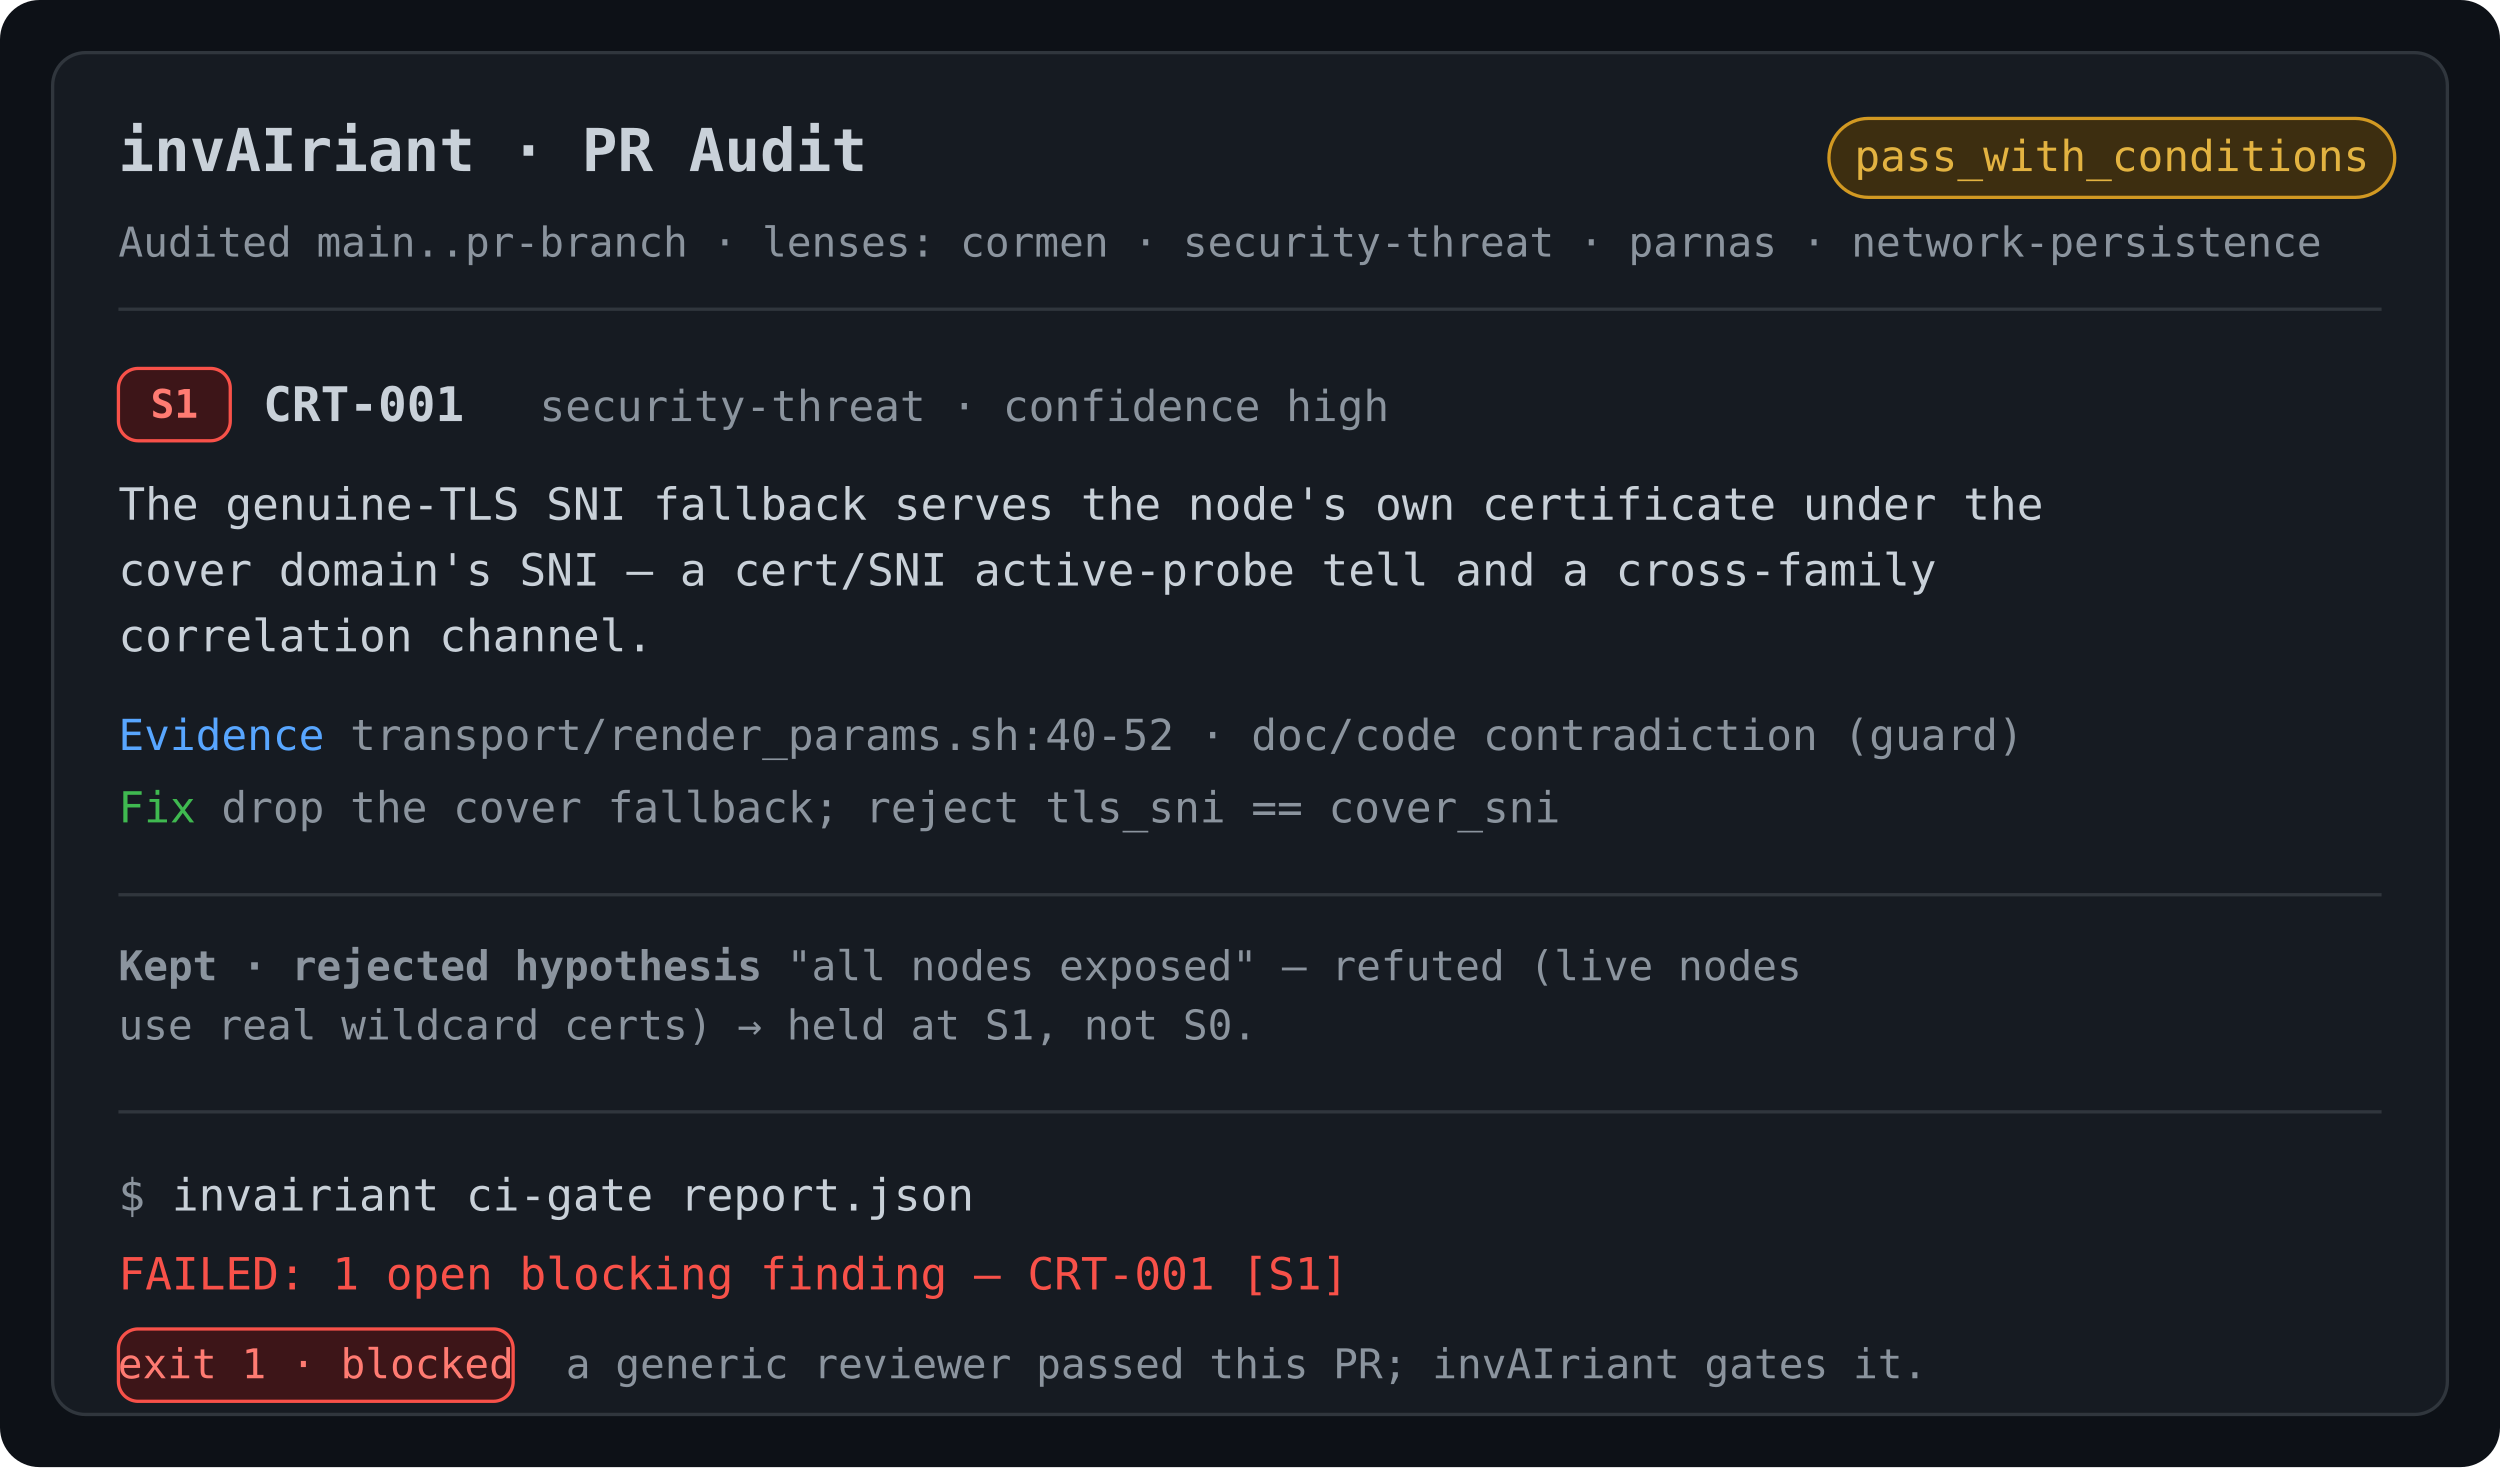
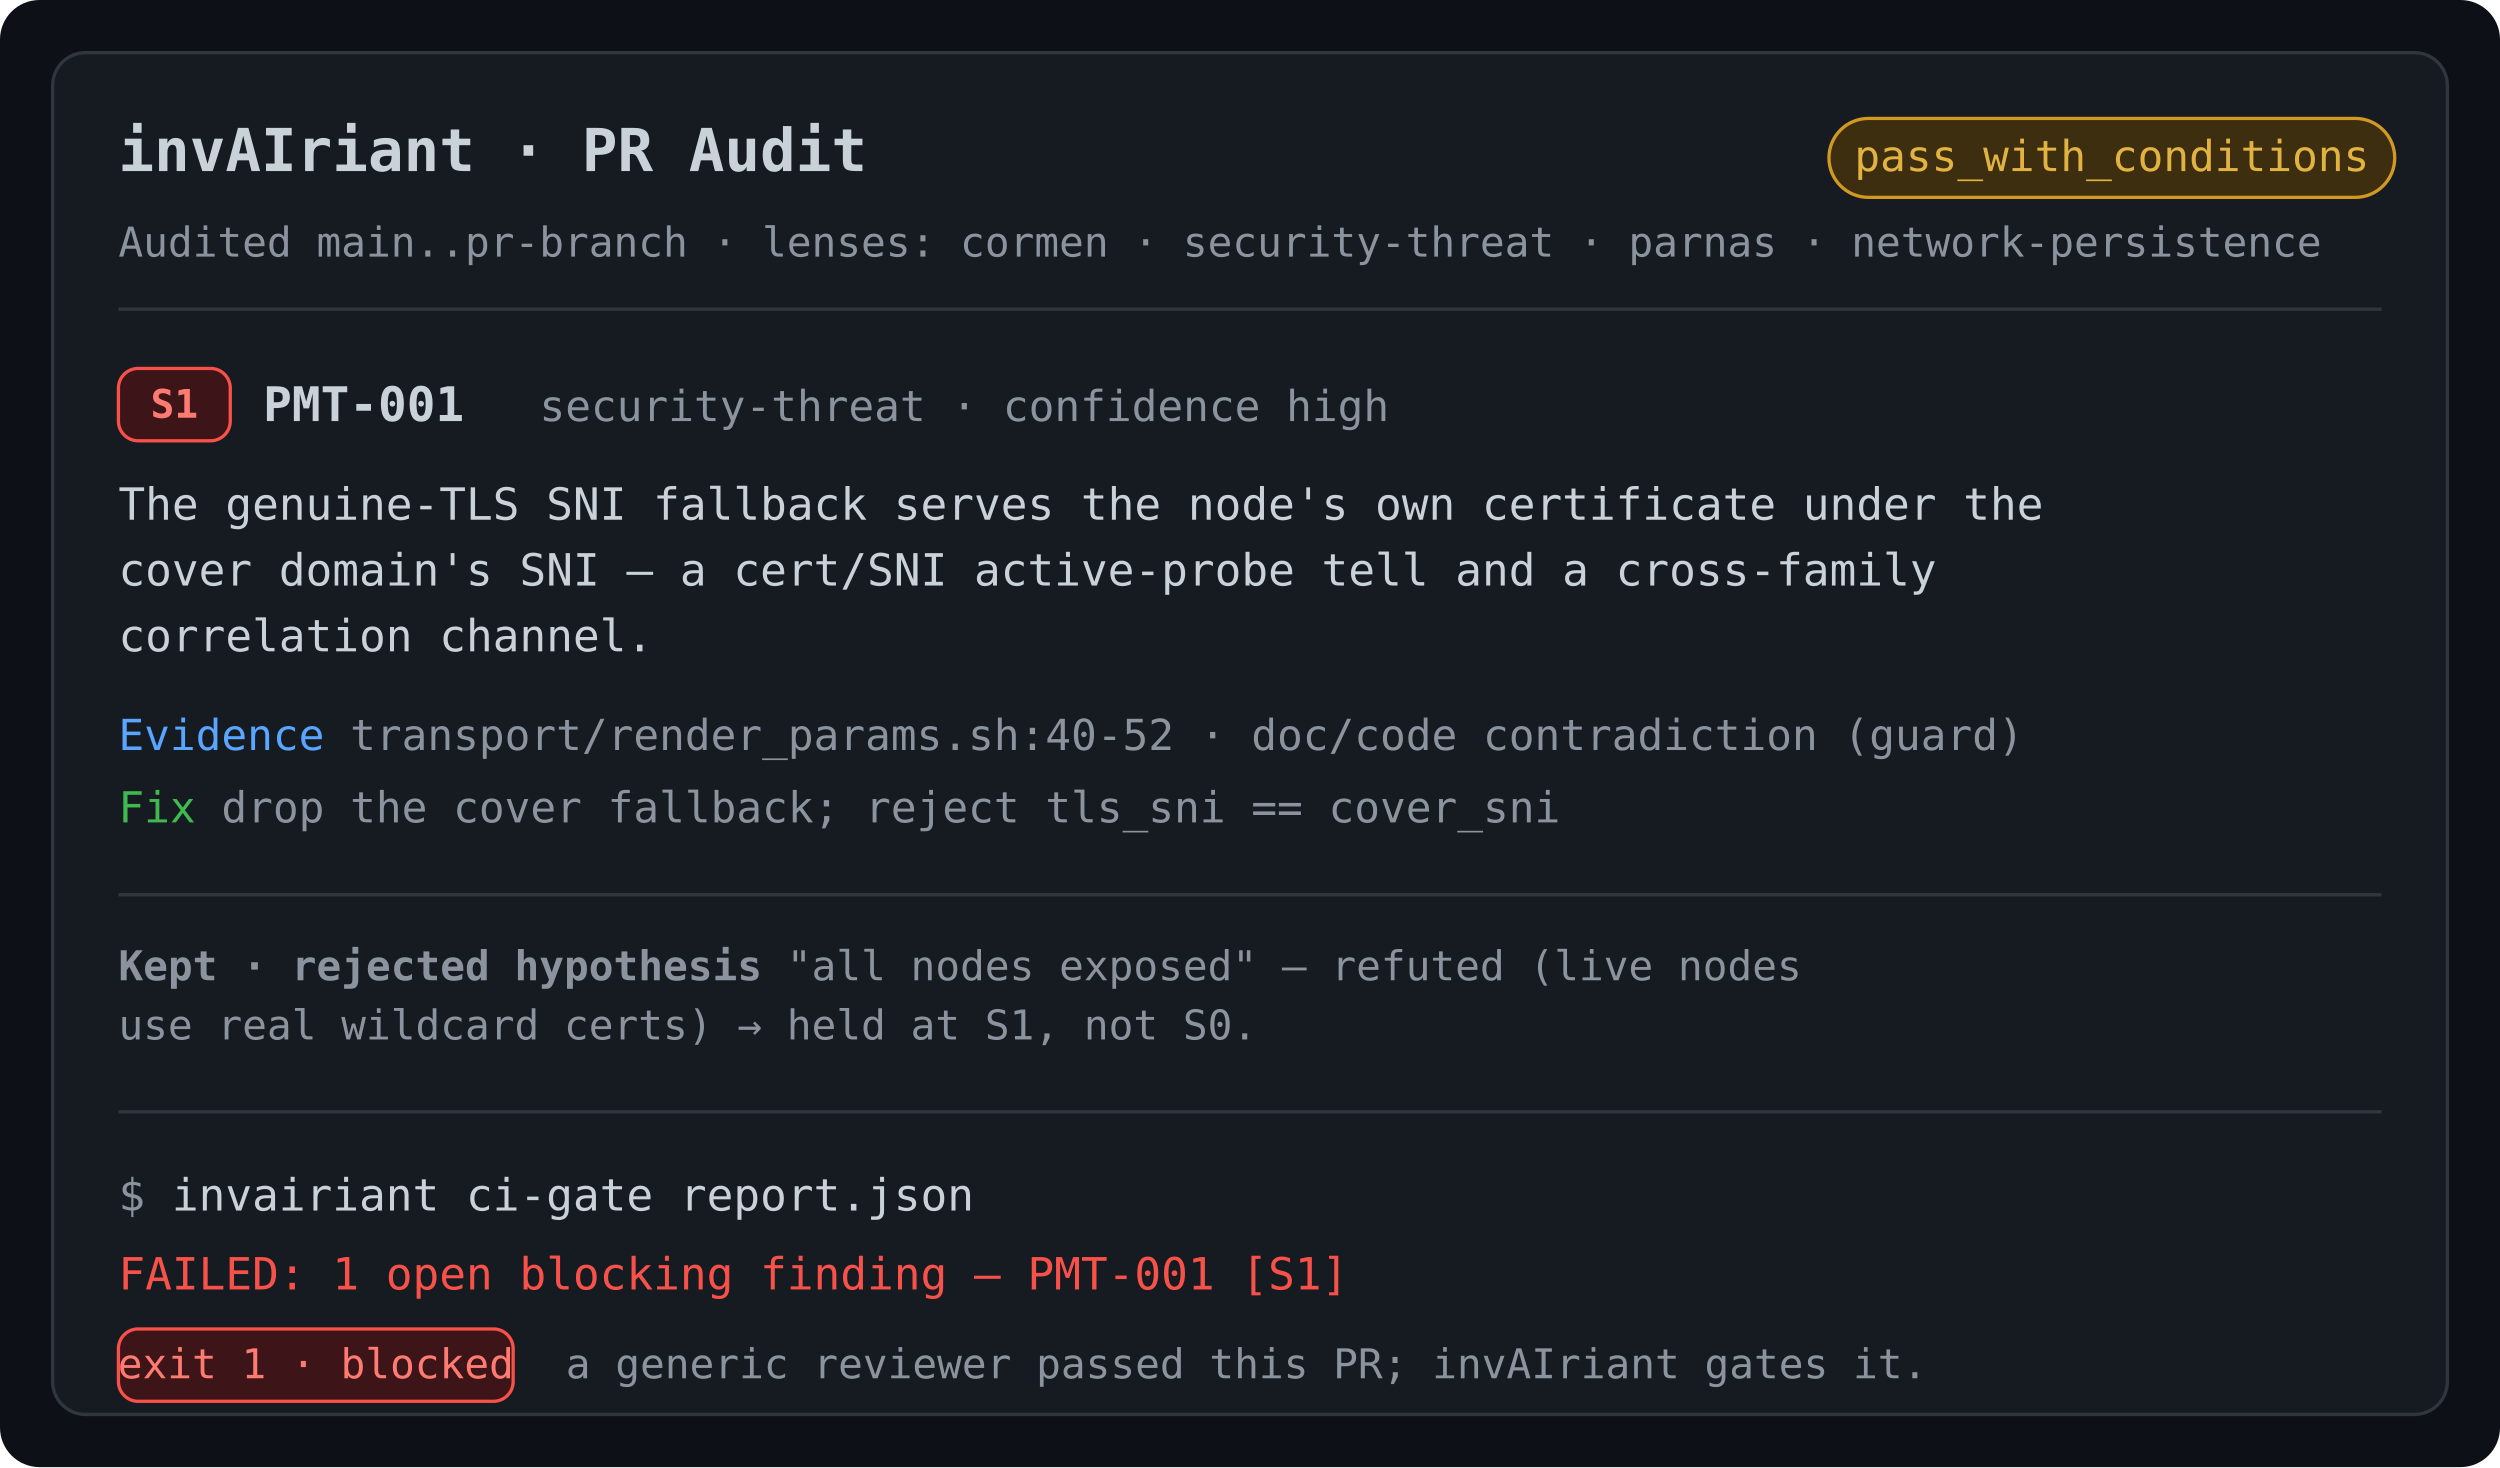
<svg xmlns="http://www.w3.org/2000/svg" width="760" height="446" viewBox="0 0 760 446" font-family="ui-monospace, SFMono-Regular, Menlo, Consolas, monospace">
  <rect width="760" height="446" rx="12" fill="#0d1117" />
  <rect x="16" y="16" width="728" height="414" rx="10" fill="#161b22" stroke="#30363d" />
  <text x="36" y="52" fill="#c9d1d9" font-size="18" font-weight="700">invAIriant · PR Audit</text>
  <rect x="556" y="36" width="172" height="24" rx="12" fill="#3d2e10" stroke="#d29922" />
  <text x="642" y="52" fill="#e3b341" font-size="13" text-anchor="middle">pass_with_conditions</text>
  <text x="36" y="78" fill="#8b949e" font-size="12.5">Audited main..pr-branch · lenses: cormen · security-threat · parnas · network-persistence</text>
  <line x1="36" y1="94" x2="724" y2="94" stroke="#30363d" />
  <rect x="36" y="112" width="34" height="22" rx="6" fill="#3d1518" stroke="#f85149" />
  <text x="53" y="127" fill="#ff7b72" font-size="12" font-weight="700" text-anchor="middle">S1</text>
-   <text x="80" y="128" fill="#c9d1d9" font-size="14.5" font-weight="700">CRT-001</text>
+   <text x="80" y="128" fill="#c9d1d9" font-size="14.5" font-weight="700">PMT-001</text>
  <text x="164" y="128" fill="#8b949e" font-size="13">security-threat · confidence high</text>
  <text x="36" y="158" fill="#c9d1d9" font-size="13.5">The genuine-TLS SNI fallback serves the node's own certificate under the</text>
  <text x="36" y="178" fill="#c9d1d9" font-size="13.5">cover domain's SNI — a cert/SNI active-probe tell and a cross-family</text>
  <text x="36" y="198" fill="#c9d1d9" font-size="13.5">correlation channel.</text>
  <text x="36" y="228" fill="#8b949e" font-size="13">
    <tspan fill="#58a6ff">Evidence</tspan>  transport/render_params.sh:40-52 · doc/code contradiction (guard)</text>
  <text x="36" y="250" fill="#8b949e" font-size="13">
    <tspan fill="#3fb950">Fix</tspan>       drop the cover fallback; reject tls_sni == cover_sni</text>
  <line x1="36" y1="272" x2="724" y2="272" stroke="#30363d" />
  <text x="36" y="298" fill="#8b949e" font-size="12.5">
    <tspan fill="#8b949e" font-weight="700">Kept · rejected hypothesis</tspan>  "all nodes exposed" — refuted (live nodes</text>
  <text x="36" y="316" fill="#8b949e" font-size="12.5">use real wildcard certs) → held at S1, not S0.</text>
  <line x1="36" y1="338" x2="724" y2="338" stroke="#30363d" />
  <text x="36" y="368" fill="#8b949e" font-size="13.5">$ <tspan fill="#c9d1d9">invairiant ci-gate report.json</tspan>
  </text>
-   <text x="36" y="392" fill="#f85149" font-size="13.5">FAILED: 1 open blocking finding — CRT-001 [S1]</text>
+   <text x="36" y="392" fill="#f85149" font-size="13.5">FAILED: 1 open blocking finding — PMT-001 [S1]</text>
  <rect x="36" y="404" width="120" height="22" rx="6" fill="#3d1518" stroke="#f85149" />
  <text x="96" y="419" fill="#ff7b72" font-size="12.5" text-anchor="middle">exit 1 · blocked</text>
  <text x="172" y="419" fill="#8b949e" font-size="12.5">a generic reviewer passed this PR; invAIriant gates it.</text>
</svg>
